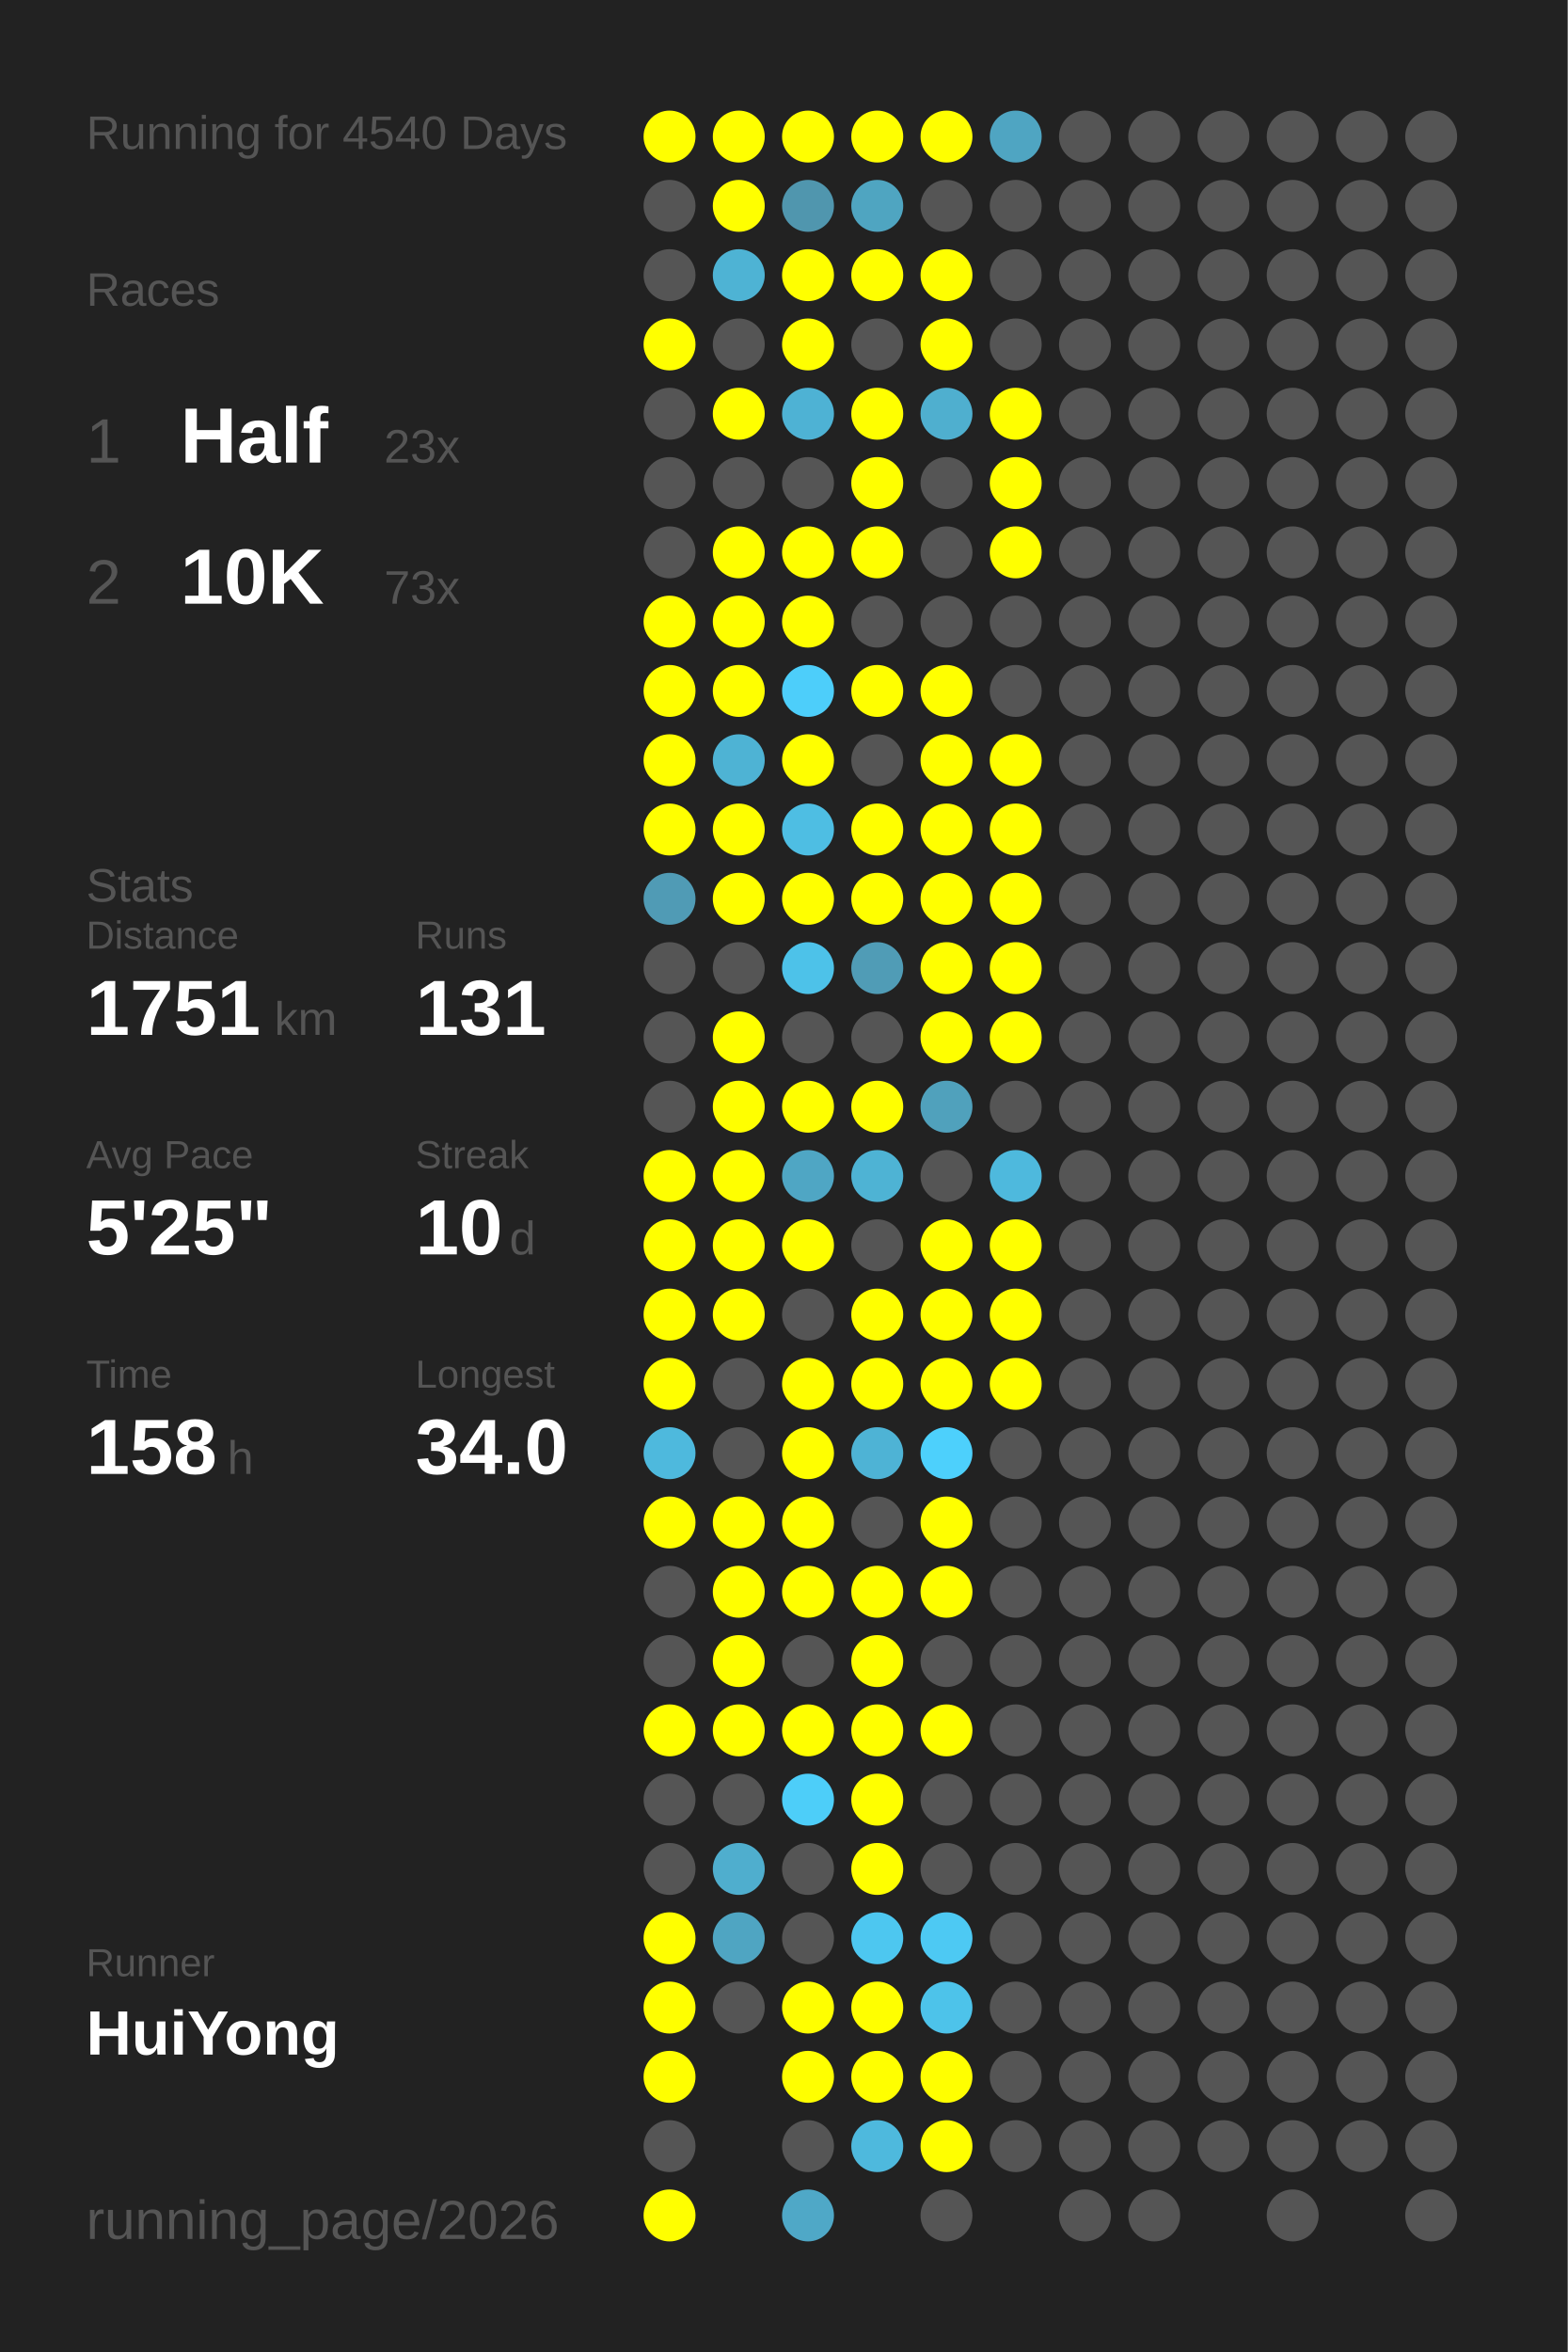
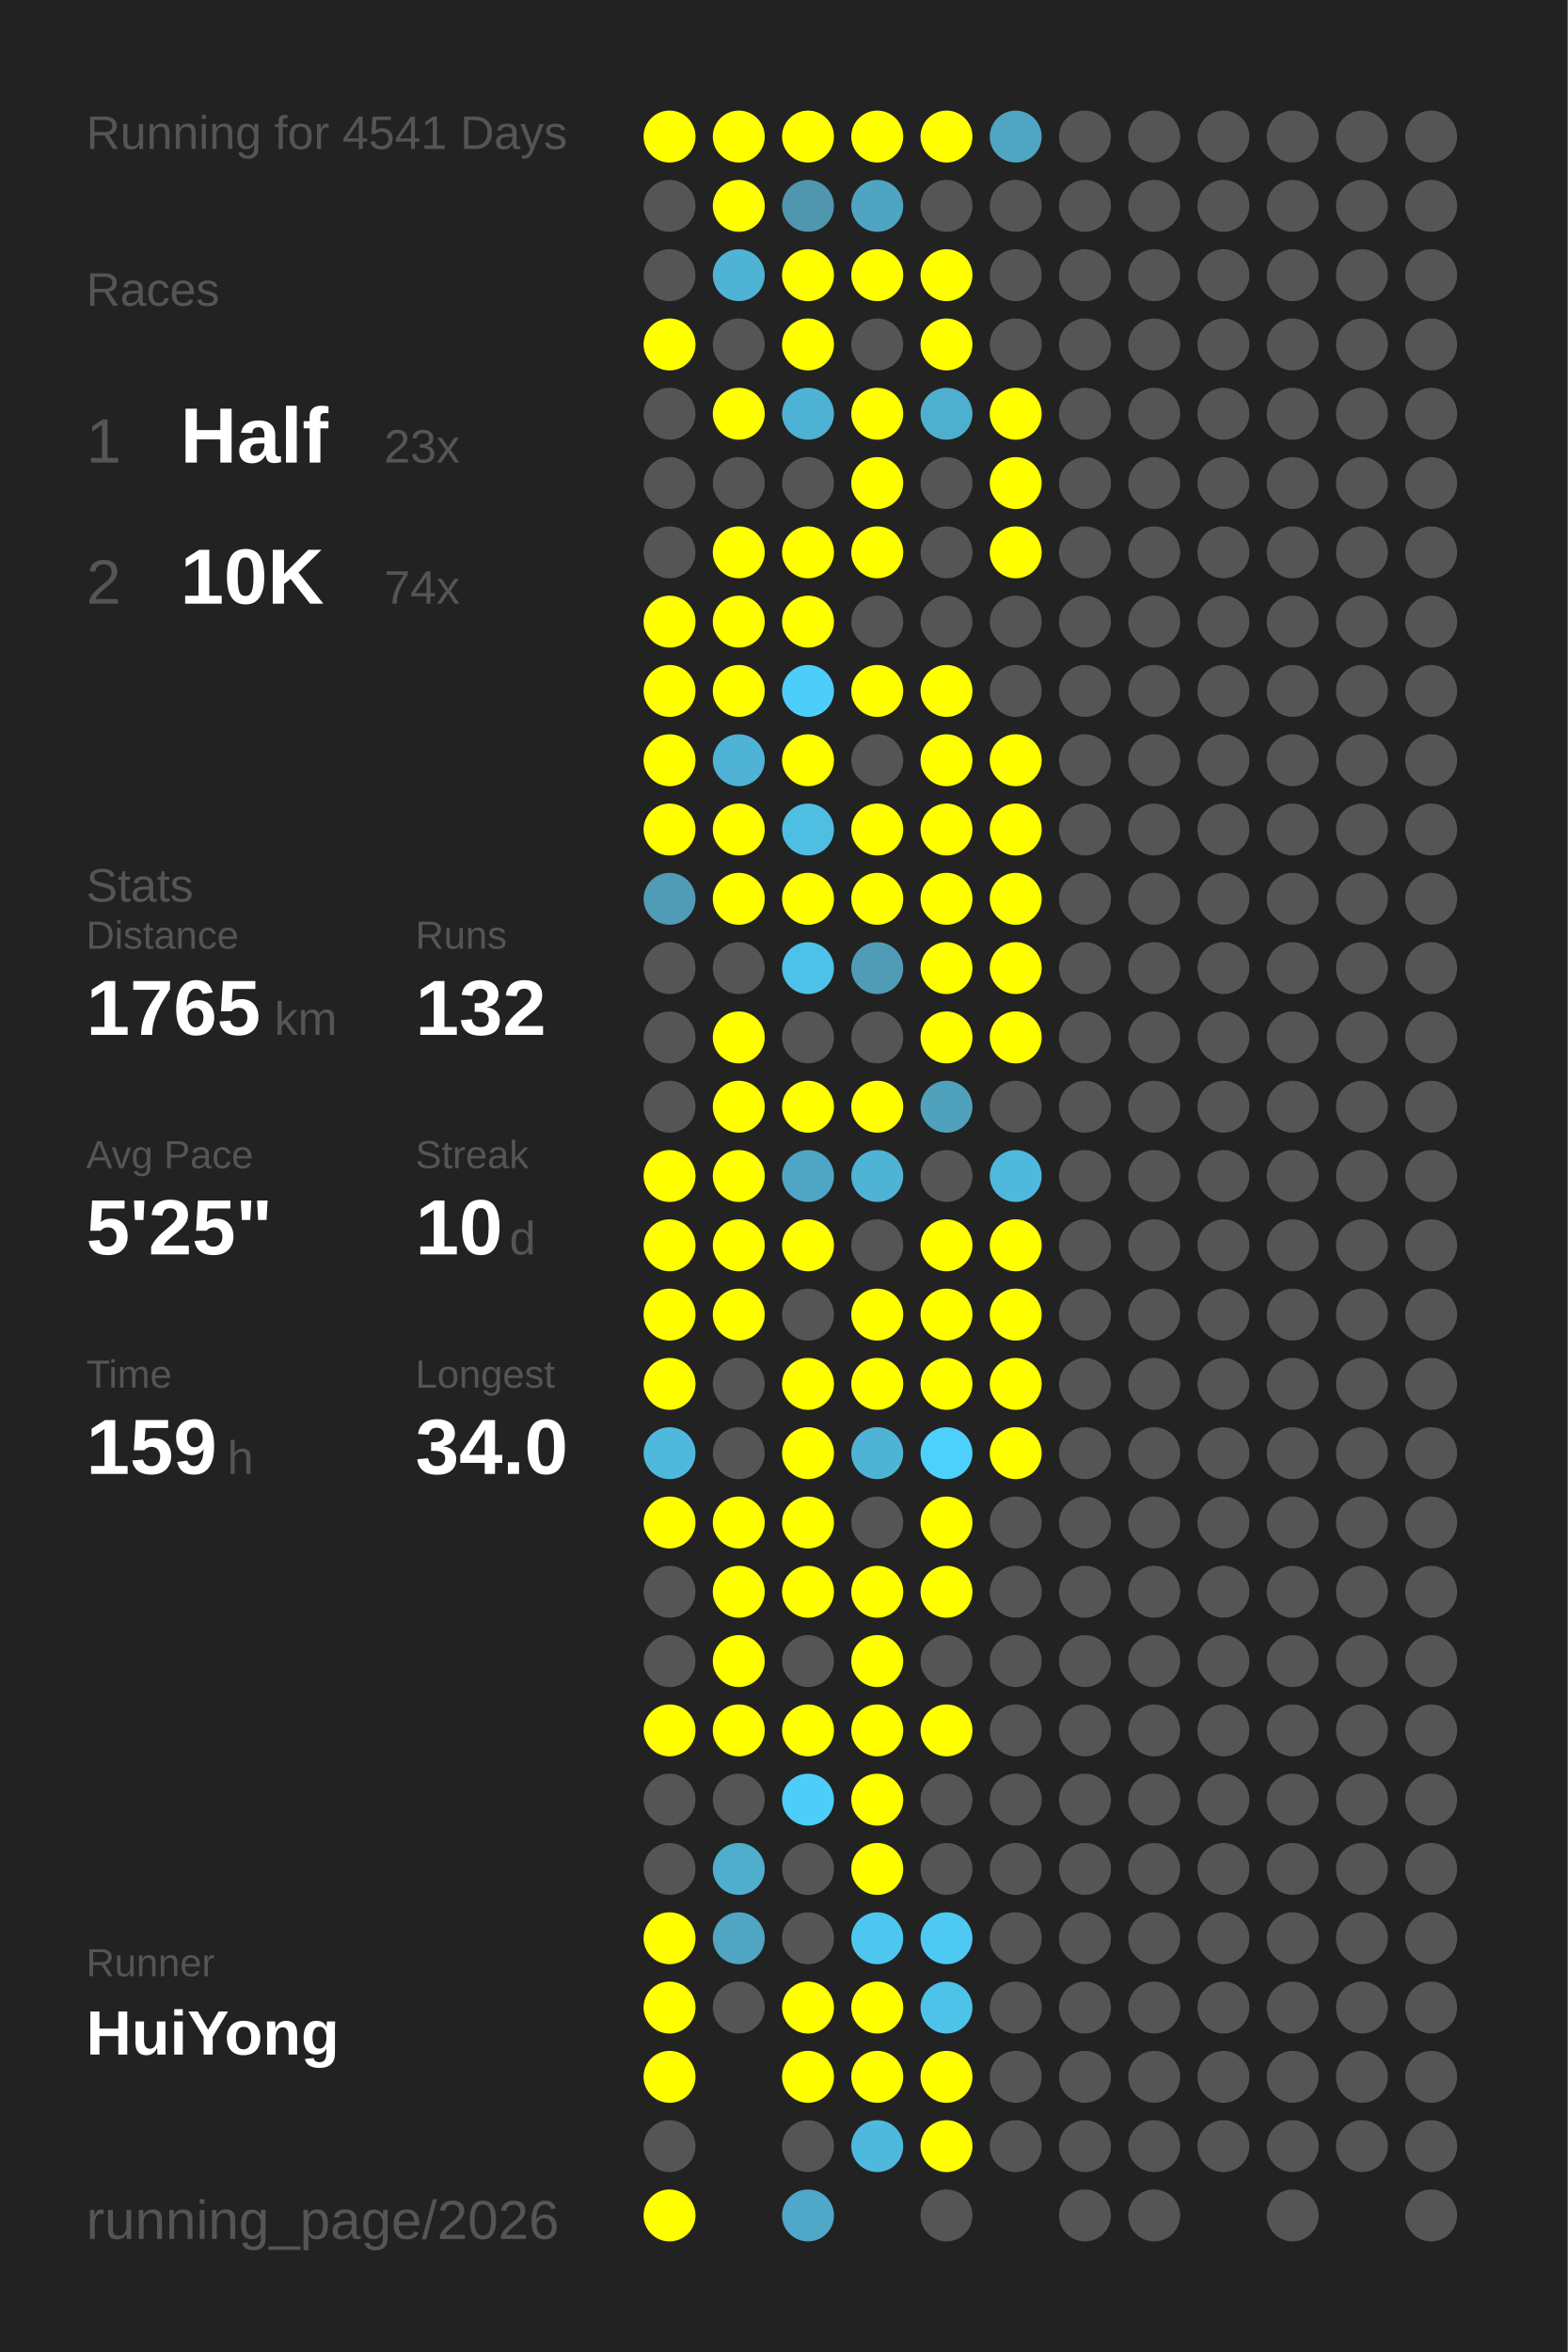
<svg xmlns="http://www.w3.org/2000/svg" baseProfile="full" height="300mm" version="1.1" viewBox="0,0,200,300" width="200mm">
  <defs />
  <rect fill="#222222" height="300" width="200" x="0" y="0" />
-   <text fill="#555555" style="font-size:6px; font-family:Arial;" x="11" y="19">Running for 4540 Days</text>
+   <text fill="#555555" style="font-size:6px; font-family:Arial;" x="11" y="19">Running for 4541 Days</text>
  <text fill="#555555" style="font-size:6px; font-family:Arial;" x="11" y="39">Races</text>
  <text fill="#555555" style="font-size:8px; font-family:Arial;" x="11" y="59">1</text>
  <text fill="#FFFFFF" style="font-size:10px; font-family:Arial; font-weight:bold;" x="23" y="59">Half</text>
  <text fill="#555555" style="font-size:6px; font-family:Arial;" x="49" y="59">23x</text>
  <text fill="#555555" style="font-size:8px; font-family:Arial;" x="11" y="77">2</text>
  <text fill="#FFFFFF" style="font-size:10px; font-family:Arial; font-weight:bold;" x="23" y="77">10K</text>
-   <text fill="#555555" style="font-size:6px; font-family:Arial;" x="49" y="77">73x</text>
+   <text fill="#555555" style="font-size:6px; font-family:Arial;" x="49" y="77">74x</text>
  <text fill="#555555" style="font-size:6px; font-family:Arial;" x="11" y="115">Stats</text>
  <text fill="#555555" style="font-size:5px; font-family:Arial;" x="11" y="121">Distance</text>
-   <text fill="#FFFFFF" style="font-size:10px; font-family:Arial; font-weight:bold;" x="11" y="132">1751</text>
+   <text fill="#FFFFFF" style="font-size:10px; font-family:Arial; font-weight:bold;" x="11" y="132">1765</text>
  <text fill="#555555" style="font-size:6px; font-family:Arial;" x="35" y="132">km</text>
  <text fill="#555555" style="font-size:5px; font-family:Arial;" x="53" y="121">Runs</text>
-   <text fill="#FFFFFF" style="font-size:10px; font-family:Arial; font-weight:bold;" x="53" y="132">131</text>
+   <text fill="#FFFFFF" style="font-size:10px; font-family:Arial; font-weight:bold;" x="53" y="132">132</text>
  <text fill="#555555" style="font-size:5px; font-family:Arial;" x="11" y="149">Avg Pace</text>
  <text fill="#FFFFFF" style="font-size:10px; font-family:Arial; font-weight:bold;" x="11" y="160">5'25"</text>
  <text fill="#555555" style="font-size:5px; font-family:Arial;" x="53" y="149">Streak</text>
  <text fill="#FFFFFF" style="font-size:10px; font-family:Arial; font-weight:bold;" x="53" y="160">10</text>
  <text fill="#555555" style="font-size:6px; font-family:Arial;" x="65" y="160">d</text>
  <text fill="#555555" style="font-size:5px; font-family:Arial;" x="11" y="177">Time</text>
-   <text fill="#FFFFFF" style="font-size:10px; font-family:Arial; font-weight:bold;" x="11" y="188">158</text>
+   <text fill="#FFFFFF" style="font-size:10px; font-family:Arial; font-weight:bold;" x="11" y="188">159</text>
  <text fill="#555555" style="font-size:6px; font-family:Arial;" x="29" y="188">h</text>
  <text fill="#555555" style="font-size:5px; font-family:Arial;" x="53" y="177">Longest</text>
  <text fill="#FFFFFF" style="font-size:10px; font-family:Arial; font-weight:bold;" x="53" y="188">34.0</text>
  <text fill="#555555" style="font-size:5px; font-family:Arial;" x="11" y="252.065">Runner</text>
  <text fill="#FFFFFF" style="font-size:8px; font-family:Arial; font-weight:bold;" x="11" y="262.065">HuiYong</text>
  <text fill="#555555" style="font-size:7px; font-family:Arial;" x="11" y="285.581">running_page/2026</text>
  <circle cx="85.417" cy="17.419" fill="#FFFF00" r="3.312" />
  <circle cx="85.417" cy="26.258" fill="#555555" r="3.312" />
  <circle cx="85.417" cy="35.097" fill="#555555" r="3.312" />
  <circle cx="85.417" cy="43.935" fill="#FFFF00" r="3.312" />
  <circle cx="85.417" cy="52.774" fill="#555555" r="3.312" />
  <circle cx="85.417" cy="61.613" fill="#555555" r="3.312" />
  <circle cx="85.417" cy="70.452" fill="#555555" r="3.312" />
  <circle cx="85.417" cy="79.29" fill="#FFFF00" r="3.312" />
  <circle cx="85.417" cy="88.129" fill="#FFFF00" r="3.312" />
  <circle cx="85.417" cy="96.968" fill="#FFFF00" r="3.312" />
  <circle cx="85.417" cy="105.806" fill="#FFFF00" r="3.312" />
  <circle cx="85.417" cy="114.645" fill="#509bb5" r="3.312" />
  <circle cx="85.417" cy="123.484" fill="#555555" r="3.312" />
  <circle cx="85.417" cy="132.323" fill="#555555" r="3.312" />
  <circle cx="85.417" cy="141.161" fill="#555555" r="3.312" />
  <circle cx="85.417" cy="150" fill="#FFFF00" r="3.312" />
  <circle cx="85.417" cy="158.839" fill="#FFFF00" r="3.312" />
  <circle cx="85.417" cy="167.677" fill="#FFFF00" r="3.312" />
  <circle cx="85.417" cy="176.516" fill="#FFFF00" r="3.312" />
  <circle cx="85.417" cy="185.355" fill="#4eb9dd" r="3.312" />
  <circle cx="85.417" cy="194.194" fill="#FFFF00" r="3.312" />
  <circle cx="85.417" cy="203.032" fill="#555555" r="3.312" />
  <circle cx="85.417" cy="211.871" fill="#555555" r="3.312" />
  <circle cx="85.417" cy="220.71" fill="#FFFF00" r="3.312" />
  <circle cx="85.417" cy="229.548" fill="#555555" r="3.312" />
  <circle cx="85.417" cy="238.387" fill="#555555" r="3.312" />
  <circle cx="85.417" cy="247.226" fill="#FFFF00" r="3.312" />
  <circle cx="85.417" cy="256.065" fill="#FFFF00" r="3.312" />
  <circle cx="85.417" cy="264.903" fill="#FFFF00" r="3.312" />
  <circle cx="85.417" cy="273.742" fill="#555555" r="3.312" />
  <circle cx="85.417" cy="282.581" fill="#FFFF00" r="3.312" />
  <circle cx="94.25" cy="17.419" fill="#FFFF00" r="3.312" />
  <circle cx="94.25" cy="26.258" fill="#FFFF00" r="3.312" />
  <circle cx="94.25" cy="35.097" fill="#4eb3d4" r="3.312" />
  <circle cx="94.25" cy="43.935" fill="#555555" r="3.312" />
  <circle cx="94.25" cy="52.774" fill="#FFFF00" r="3.312" />
  <circle cx="94.25" cy="61.613" fill="#555555" r="3.312" />
  <circle cx="94.25" cy="70.452" fill="#FFFF00" r="3.312" />
  <circle cx="94.25" cy="79.29" fill="#FFFF00" r="3.312" />
  <circle cx="94.25" cy="88.129" fill="#FFFF00" r="3.312" />
  <circle cx="94.25" cy="96.968" fill="#4eb3d4" r="3.312" />
  <circle cx="94.25" cy="105.806" fill="#FFFF00" r="3.312" />
  <circle cx="94.25" cy="114.645" fill="#FFFF00" r="3.312" />
  <circle cx="94.25" cy="123.484" fill="#555555" r="3.312" />
  <circle cx="94.25" cy="132.323" fill="#FFFF00" r="3.312" />
  <circle cx="94.25" cy="141.161" fill="#FFFF00" r="3.312" />
  <circle cx="94.25" cy="150" fill="#FFFF00" r="3.312" />
  <circle cx="94.25" cy="158.839" fill="#FFFF00" r="3.312" />
  <circle cx="94.25" cy="167.677" fill="#FFFF00" r="3.312" />
  <circle cx="94.25" cy="176.516" fill="#555555" r="3.312" />
  <circle cx="94.25" cy="185.355" fill="#555555" r="3.312" />
  <circle cx="94.25" cy="194.194" fill="#FFFF00" r="3.312" />
  <circle cx="94.25" cy="203.032" fill="#FFFF00" r="3.312" />
  <circle cx="94.25" cy="211.871" fill="#FFFF00" r="3.312" />
  <circle cx="94.25" cy="220.71" fill="#FFFF00" r="3.312" />
  <circle cx="94.25" cy="229.548" fill="#555555" r="3.312" />
  <circle cx="94.25" cy="238.387" fill="#4faece" r="3.312" />
  <circle cx="94.25" cy="247.226" fill="#4fa5c2" r="3.312" />
  <circle cx="94.25" cy="256.065" fill="#555555" r="3.312" />
  <circle cx="103.083" cy="17.419" fill="#FFFF00" r="3.312" />
  <circle cx="103.083" cy="26.258" fill="#5096ae" r="3.312" />
  <circle cx="103.083" cy="35.097" fill="#FFFF00" r="3.312" />
  <circle cx="103.083" cy="43.935" fill="#FFFF00" r="3.312" />
  <circle cx="103.083" cy="52.774" fill="#4eb2d4" r="3.312" />
  <circle cx="103.083" cy="61.613" fill="#555555" r="3.312" />
  <circle cx="103.083" cy="70.452" fill="#FFFF00" r="3.312" />
  <circle cx="103.083" cy="79.29" fill="#FFFF00" r="3.312" />
  <circle cx="103.083" cy="88.129" fill="#4dcefa" r="3.312" />
  <circle cx="103.083" cy="96.968" fill="#FFFF00" r="3.312" />
  <circle cx="103.083" cy="105.806" fill="#4ebee3" r="3.312" />
  <circle cx="103.083" cy="114.645" fill="#FFFF00" r="3.312" />
  <circle cx="103.083" cy="123.484" fill="#4dc2e9" r="3.312" />
  <circle cx="103.083" cy="132.323" fill="#555555" r="3.312" />
  <circle cx="103.083" cy="141.161" fill="#FFFF00" r="3.312" />
  <circle cx="103.083" cy="150" fill="#4fa6c4" r="3.312" />
  <circle cx="103.083" cy="158.839" fill="#FFFF00" r="3.312" />
  <circle cx="103.083" cy="167.677" fill="#555555" r="3.312" />
  <circle cx="103.083" cy="176.516" fill="#FFFF00" r="3.312" />
  <circle cx="103.083" cy="185.355" fill="#FFFF00" r="3.312" />
  <circle cx="103.083" cy="194.194" fill="#FFFF00" r="3.312" />
  <circle cx="103.083" cy="203.032" fill="#FFFF00" r="3.312" />
  <circle cx="103.083" cy="211.871" fill="#555555" r="3.312" />
  <circle cx="103.083" cy="220.71" fill="#FFFF00" r="3.312" />
  <circle cx="103.083" cy="229.548" fill="#4dcef9" r="3.312" />
  <circle cx="103.083" cy="238.387" fill="#555555" r="3.312" />
  <circle cx="103.083" cy="247.226" fill="#555555" r="3.312" />
  <circle cx="103.083" cy="256.065" fill="#FFFF00" r="3.312" />
  <circle cx="103.083" cy="264.903" fill="#FFFF00" r="3.312" />
  <circle cx="103.083" cy="273.742" fill="#555555" r="3.312" />
  <circle cx="103.083" cy="282.581" fill="#4fa8c7" r="3.312" />
  <circle cx="111.917" cy="17.419" fill="#FFFF00" r="3.312" />
  <circle cx="111.917" cy="26.258" fill="#4fa5c1" r="3.312" />
  <circle cx="111.917" cy="35.097" fill="#FFFF00" r="3.312" />
  <circle cx="111.917" cy="43.935" fill="#555555" r="3.312" />
  <circle cx="111.917" cy="52.774" fill="#FFFF00" r="3.312" />
  <circle cx="111.917" cy="61.613" fill="#FFFF00" r="3.312" />
  <circle cx="111.917" cy="70.452" fill="#FFFF00" r="3.312" />
  <circle cx="111.917" cy="79.29" fill="#555555" r="3.312" />
  <circle cx="111.917" cy="88.129" fill="#FFFF00" r="3.312" />
  <circle cx="111.917" cy="96.968" fill="#555555" r="3.312" />
  <circle cx="111.917" cy="105.806" fill="#FFFF00" r="3.312" />
  <circle cx="111.917" cy="114.645" fill="#FFFF00" r="3.312" />
  <circle cx="111.917" cy="123.484" fill="#509cb6" r="3.312" />
  <circle cx="111.917" cy="132.323" fill="#555555" r="3.312" />
  <circle cx="111.917" cy="141.161" fill="#FFFF00" r="3.312" />
  <circle cx="111.917" cy="150" fill="#4eb3d4" r="3.312" />
  <circle cx="111.917" cy="158.839" fill="#555555" r="3.312" />
  <circle cx="111.917" cy="167.677" fill="#FFFF00" r="3.312" />
  <circle cx="111.917" cy="176.516" fill="#FFFF00" r="3.312" />
  <circle cx="111.917" cy="185.355" fill="#4eb3d5" r="3.312" />
  <circle cx="111.917" cy="194.194" fill="#555555" r="3.312" />
  <circle cx="111.917" cy="203.032" fill="#FFFF00" r="3.312" />
  <circle cx="111.917" cy="211.871" fill="#FFFF00" r="3.312" />
  <circle cx="111.917" cy="220.71" fill="#FFFF00" r="3.312" />
  <circle cx="111.917" cy="229.548" fill="#FFFF00" r="3.312" />
  <circle cx="111.917" cy="238.387" fill="#FFFF00" r="3.312" />
  <circle cx="111.917" cy="247.226" fill="#4dc7f0" r="3.312" />
  <circle cx="111.917" cy="256.065" fill="#FFFF00" r="3.312" />
  <circle cx="111.917" cy="264.903" fill="#FFFF00" r="3.312" />
  <circle cx="111.917" cy="273.742" fill="#4eb9dd" r="3.312" />
  <circle cx="120.75" cy="17.419" fill="#FFFF00" r="3.312" />
  <circle cx="120.75" cy="26.258" fill="#555555" r="3.312" />
  <circle cx="120.75" cy="35.097" fill="#FFFF00" r="3.312" />
  <circle cx="120.75" cy="43.935" fill="#FFFF00" r="3.312" />
  <circle cx="120.75" cy="52.774" fill="#4fafcf" r="3.312" />
  <circle cx="120.75" cy="61.613" fill="#555555" r="3.312" />
  <circle cx="120.75" cy="70.452" fill="#555555" r="3.312" />
  <circle cx="120.75" cy="79.29" fill="#555555" r="3.312" />
  <circle cx="120.75" cy="88.129" fill="#FFFF00" r="3.312" />
  <circle cx="120.75" cy="96.968" fill="#FFFF00" r="3.312" />
  <circle cx="120.75" cy="105.806" fill="#FFFF00" r="3.312" />
  <circle cx="120.75" cy="114.645" fill="#FFFF00" r="3.312" />
  <circle cx="120.75" cy="123.484" fill="#FFFF00" r="3.312" />
  <circle cx="120.75" cy="132.323" fill="#FFFF00" r="3.312" />
  <circle cx="120.75" cy="141.161" fill="#50a1bc" r="3.312" />
  <circle cx="120.75" cy="150" fill="#555555" r="3.312" />
  <circle cx="120.75" cy="158.839" fill="#FFFF00" r="3.312" />
  <circle cx="120.75" cy="167.677" fill="#FFFF00" r="3.312" />
  <circle cx="120.75" cy="176.516" fill="#FFFF00" r="3.312" />
  <circle cx="120.75" cy="185.355" fill="#4dd0fc" r="3.312" />
  <circle cx="120.75" cy="194.194" fill="#FFFF00" r="3.312" />
  <circle cx="120.75" cy="203.032" fill="#FFFF00" r="3.312" />
  <circle cx="120.75" cy="211.871" fill="#555555" r="3.312" />
  <circle cx="120.75" cy="220.71" fill="#FFFF00" r="3.312" />
  <circle cx="120.75" cy="229.548" fill="#555555" r="3.312" />
  <circle cx="120.75" cy="238.387" fill="#555555" r="3.312" />
  <circle cx="120.75" cy="247.226" fill="#4dc9f3" r="3.312" />
  <circle cx="120.75" cy="256.065" fill="#4dc3ea" r="3.312" />
  <circle cx="120.75" cy="264.903" fill="#FFFF00" r="3.312" />
  <circle cx="120.75" cy="273.742" fill="#FFFF00" r="3.312" />
  <circle cx="120.75" cy="282.581" fill="#555555" r="3.312" />
  <circle cx="129.583" cy="17.419" fill="#4fa5c2" r="3.312" />
  <circle cx="129.583" cy="26.258" fill="#555555" r="3.312" />
  <circle cx="129.583" cy="35.097" fill="#555555" r="3.312" />
  <circle cx="129.583" cy="43.935" fill="#555555" r="3.312" />
  <circle cx="129.583" cy="52.774" fill="#FFFF00" r="3.312" />
  <circle cx="129.583" cy="61.613" fill="#FFFF00" r="3.312" />
  <circle cx="129.583" cy="70.452" fill="#FFFF00" r="3.312" />
  <circle cx="129.583" cy="79.29" fill="#555555" r="3.312" />
  <circle cx="129.583" cy="88.129" fill="#555555" r="3.312" />
  <circle cx="129.583" cy="96.968" fill="#FFFF00" r="3.312" />
  <circle cx="129.583" cy="105.806" fill="#FFFF00" r="3.312" />
  <circle cx="129.583" cy="114.645" fill="#FFFF00" r="3.312" />
  <circle cx="129.583" cy="123.484" fill="#FFFF00" r="3.312" />
  <circle cx="129.583" cy="132.323" fill="#FFFF00" r="3.312" />
  <circle cx="129.583" cy="141.161" fill="#555555" r="3.312" />
  <circle cx="129.583" cy="150" fill="#4eb9dd" r="3.312" />
  <circle cx="129.583" cy="158.839" fill="#FFFF00" r="3.312" />
  <circle cx="129.583" cy="167.677" fill="#FFFF00" r="3.312" />
  <circle cx="129.583" cy="176.516" fill="#FFFF00" r="3.312" />
-   <circle cx="129.583" cy="185.355" fill="#555555" r="3.312" />
+   <circle cx="129.583" cy="185.355" fill="#FFFF00" r="3.312" />
  <circle cx="129.583" cy="194.194" fill="#555555" r="3.312" />
  <circle cx="129.583" cy="203.032" fill="#555555" r="3.312" />
  <circle cx="129.583" cy="211.871" fill="#555555" r="3.312" />
  <circle cx="129.583" cy="220.71" fill="#555555" r="3.312" />
  <circle cx="129.583" cy="229.548" fill="#555555" r="3.312" />
  <circle cx="129.583" cy="238.387" fill="#555555" r="3.312" />
  <circle cx="129.583" cy="247.226" fill="#555555" r="3.312" />
  <circle cx="129.583" cy="256.065" fill="#555555" r="3.312" />
  <circle cx="129.583" cy="264.903" fill="#555555" r="3.312" />
  <circle cx="129.583" cy="273.742" fill="#555555" r="3.312" />
  <circle cx="138.417" cy="17.419" fill="#555555" r="3.312" />
  <circle cx="138.417" cy="26.258" fill="#555555" r="3.312" />
  <circle cx="138.417" cy="35.097" fill="#555555" r="3.312" />
  <circle cx="138.417" cy="43.935" fill="#555555" r="3.312" />
  <circle cx="138.417" cy="52.774" fill="#555555" r="3.312" />
  <circle cx="138.417" cy="61.613" fill="#555555" r="3.312" />
  <circle cx="138.417" cy="70.452" fill="#555555" r="3.312" />
  <circle cx="138.417" cy="79.29" fill="#555555" r="3.312" />
  <circle cx="138.417" cy="88.129" fill="#555555" r="3.312" />
  <circle cx="138.417" cy="96.968" fill="#555555" r="3.312" />
  <circle cx="138.417" cy="105.806" fill="#555555" r="3.312" />
  <circle cx="138.417" cy="114.645" fill="#555555" r="3.312" />
  <circle cx="138.417" cy="123.484" fill="#555555" r="3.312" />
  <circle cx="138.417" cy="132.323" fill="#555555" r="3.312" />
  <circle cx="138.417" cy="141.161" fill="#555555" r="3.312" />
  <circle cx="138.417" cy="150" fill="#555555" r="3.312" />
  <circle cx="138.417" cy="158.839" fill="#555555" r="3.312" />
  <circle cx="138.417" cy="167.677" fill="#555555" r="3.312" />
  <circle cx="138.417" cy="176.516" fill="#555555" r="3.312" />
  <circle cx="138.417" cy="185.355" fill="#555555" r="3.312" />
  <circle cx="138.417" cy="194.194" fill="#555555" r="3.312" />
  <circle cx="138.417" cy="203.032" fill="#555555" r="3.312" />
  <circle cx="138.417" cy="211.871" fill="#555555" r="3.312" />
  <circle cx="138.417" cy="220.71" fill="#555555" r="3.312" />
  <circle cx="138.417" cy="229.548" fill="#555555" r="3.312" />
  <circle cx="138.417" cy="238.387" fill="#555555" r="3.312" />
  <circle cx="138.417" cy="247.226" fill="#555555" r="3.312" />
  <circle cx="138.417" cy="256.065" fill="#555555" r="3.312" />
  <circle cx="138.417" cy="264.903" fill="#555555" r="3.312" />
  <circle cx="138.417" cy="273.742" fill="#555555" r="3.312" />
  <circle cx="138.417" cy="282.581" fill="#555555" r="3.312" />
  <circle cx="147.25" cy="17.419" fill="#555555" r="3.312" />
  <circle cx="147.25" cy="26.258" fill="#555555" r="3.312" />
  <circle cx="147.25" cy="35.097" fill="#555555" r="3.312" />
  <circle cx="147.25" cy="43.935" fill="#555555" r="3.312" />
  <circle cx="147.25" cy="52.774" fill="#555555" r="3.312" />
  <circle cx="147.25" cy="61.613" fill="#555555" r="3.312" />
  <circle cx="147.25" cy="70.452" fill="#555555" r="3.312" />
  <circle cx="147.25" cy="79.29" fill="#555555" r="3.312" />
  <circle cx="147.25" cy="88.129" fill="#555555" r="3.312" />
  <circle cx="147.25" cy="96.968" fill="#555555" r="3.312" />
  <circle cx="147.25" cy="105.806" fill="#555555" r="3.312" />
  <circle cx="147.25" cy="114.645" fill="#555555" r="3.312" />
  <circle cx="147.25" cy="123.484" fill="#555555" r="3.312" />
  <circle cx="147.25" cy="132.323" fill="#555555" r="3.312" />
  <circle cx="147.25" cy="141.161" fill="#555555" r="3.312" />
  <circle cx="147.25" cy="150" fill="#555555" r="3.312" />
  <circle cx="147.25" cy="158.839" fill="#555555" r="3.312" />
  <circle cx="147.25" cy="167.677" fill="#555555" r="3.312" />
  <circle cx="147.25" cy="176.516" fill="#555555" r="3.312" />
  <circle cx="147.25" cy="185.355" fill="#555555" r="3.312" />
  <circle cx="147.25" cy="194.194" fill="#555555" r="3.312" />
  <circle cx="147.25" cy="203.032" fill="#555555" r="3.312" />
  <circle cx="147.25" cy="211.871" fill="#555555" r="3.312" />
  <circle cx="147.25" cy="220.71" fill="#555555" r="3.312" />
  <circle cx="147.25" cy="229.548" fill="#555555" r="3.312" />
  <circle cx="147.25" cy="238.387" fill="#555555" r="3.312" />
  <circle cx="147.25" cy="247.226" fill="#555555" r="3.312" />
  <circle cx="147.25" cy="256.065" fill="#555555" r="3.312" />
  <circle cx="147.25" cy="264.903" fill="#555555" r="3.312" />
  <circle cx="147.25" cy="273.742" fill="#555555" r="3.312" />
  <circle cx="147.25" cy="282.581" fill="#555555" r="3.312" />
  <circle cx="156.083" cy="17.419" fill="#555555" r="3.312" />
  <circle cx="156.083" cy="26.258" fill="#555555" r="3.312" />
  <circle cx="156.083" cy="35.097" fill="#555555" r="3.312" />
  <circle cx="156.083" cy="43.935" fill="#555555" r="3.312" />
  <circle cx="156.083" cy="52.774" fill="#555555" r="3.312" />
  <circle cx="156.083" cy="61.613" fill="#555555" r="3.312" />
  <circle cx="156.083" cy="70.452" fill="#555555" r="3.312" />
  <circle cx="156.083" cy="79.29" fill="#555555" r="3.312" />
  <circle cx="156.083" cy="88.129" fill="#555555" r="3.312" />
  <circle cx="156.083" cy="96.968" fill="#555555" r="3.312" />
  <circle cx="156.083" cy="105.806" fill="#555555" r="3.312" />
  <circle cx="156.083" cy="114.645" fill="#555555" r="3.312" />
  <circle cx="156.083" cy="123.484" fill="#555555" r="3.312" />
  <circle cx="156.083" cy="132.323" fill="#555555" r="3.312" />
  <circle cx="156.083" cy="141.161" fill="#555555" r="3.312" />
  <circle cx="156.083" cy="150" fill="#555555" r="3.312" />
  <circle cx="156.083" cy="158.839" fill="#555555" r="3.312" />
  <circle cx="156.083" cy="167.677" fill="#555555" r="3.312" />
  <circle cx="156.083" cy="176.516" fill="#555555" r="3.312" />
  <circle cx="156.083" cy="185.355" fill="#555555" r="3.312" />
  <circle cx="156.083" cy="194.194" fill="#555555" r="3.312" />
  <circle cx="156.083" cy="203.032" fill="#555555" r="3.312" />
  <circle cx="156.083" cy="211.871" fill="#555555" r="3.312" />
  <circle cx="156.083" cy="220.71" fill="#555555" r="3.312" />
  <circle cx="156.083" cy="229.548" fill="#555555" r="3.312" />
  <circle cx="156.083" cy="238.387" fill="#555555" r="3.312" />
  <circle cx="156.083" cy="247.226" fill="#555555" r="3.312" />
  <circle cx="156.083" cy="256.065" fill="#555555" r="3.312" />
  <circle cx="156.083" cy="264.903" fill="#555555" r="3.312" />
  <circle cx="156.083" cy="273.742" fill="#555555" r="3.312" />
  <circle cx="164.917" cy="17.419" fill="#555555" r="3.312" />
  <circle cx="164.917" cy="26.258" fill="#555555" r="3.312" />
  <circle cx="164.917" cy="35.097" fill="#555555" r="3.312" />
  <circle cx="164.917" cy="43.935" fill="#555555" r="3.312" />
  <circle cx="164.917" cy="52.774" fill="#555555" r="3.312" />
  <circle cx="164.917" cy="61.613" fill="#555555" r="3.312" />
  <circle cx="164.917" cy="70.452" fill="#555555" r="3.312" />
  <circle cx="164.917" cy="79.29" fill="#555555" r="3.312" />
  <circle cx="164.917" cy="88.129" fill="#555555" r="3.312" />
  <circle cx="164.917" cy="96.968" fill="#555555" r="3.312" />
  <circle cx="164.917" cy="105.806" fill="#555555" r="3.312" />
  <circle cx="164.917" cy="114.645" fill="#555555" r="3.312" />
  <circle cx="164.917" cy="123.484" fill="#555555" r="3.312" />
  <circle cx="164.917" cy="132.323" fill="#555555" r="3.312" />
  <circle cx="164.917" cy="141.161" fill="#555555" r="3.312" />
  <circle cx="164.917" cy="150" fill="#555555" r="3.312" />
  <circle cx="164.917" cy="158.839" fill="#555555" r="3.312" />
  <circle cx="164.917" cy="167.677" fill="#555555" r="3.312" />
  <circle cx="164.917" cy="176.516" fill="#555555" r="3.312" />
  <circle cx="164.917" cy="185.355" fill="#555555" r="3.312" />
  <circle cx="164.917" cy="194.194" fill="#555555" r="3.312" />
  <circle cx="164.917" cy="203.032" fill="#555555" r="3.312" />
  <circle cx="164.917" cy="211.871" fill="#555555" r="3.312" />
  <circle cx="164.917" cy="220.71" fill="#555555" r="3.312" />
  <circle cx="164.917" cy="229.548" fill="#555555" r="3.312" />
  <circle cx="164.917" cy="238.387" fill="#555555" r="3.312" />
  <circle cx="164.917" cy="247.226" fill="#555555" r="3.312" />
  <circle cx="164.917" cy="256.065" fill="#555555" r="3.312" />
  <circle cx="164.917" cy="264.903" fill="#555555" r="3.312" />
  <circle cx="164.917" cy="273.742" fill="#555555" r="3.312" />
  <circle cx="164.917" cy="282.581" fill="#555555" r="3.312" />
  <circle cx="173.75" cy="17.419" fill="#555555" r="3.312" />
  <circle cx="173.75" cy="26.258" fill="#555555" r="3.312" />
  <circle cx="173.75" cy="35.097" fill="#555555" r="3.312" />
  <circle cx="173.75" cy="43.935" fill="#555555" r="3.312" />
  <circle cx="173.75" cy="52.774" fill="#555555" r="3.312" />
  <circle cx="173.75" cy="61.613" fill="#555555" r="3.312" />
  <circle cx="173.75" cy="70.452" fill="#555555" r="3.312" />
  <circle cx="173.75" cy="79.29" fill="#555555" r="3.312" />
  <circle cx="173.75" cy="88.129" fill="#555555" r="3.312" />
  <circle cx="173.75" cy="96.968" fill="#555555" r="3.312" />
  <circle cx="173.75" cy="105.806" fill="#555555" r="3.312" />
  <circle cx="173.75" cy="114.645" fill="#555555" r="3.312" />
  <circle cx="173.75" cy="123.484" fill="#555555" r="3.312" />
  <circle cx="173.75" cy="132.323" fill="#555555" r="3.312" />
  <circle cx="173.75" cy="141.161" fill="#555555" r="3.312" />
  <circle cx="173.75" cy="150" fill="#555555" r="3.312" />
  <circle cx="173.75" cy="158.839" fill="#555555" r="3.312" />
  <circle cx="173.75" cy="167.677" fill="#555555" r="3.312" />
  <circle cx="173.75" cy="176.516" fill="#555555" r="3.312" />
  <circle cx="173.75" cy="185.355" fill="#555555" r="3.312" />
  <circle cx="173.75" cy="194.194" fill="#555555" r="3.312" />
  <circle cx="173.75" cy="203.032" fill="#555555" r="3.312" />
  <circle cx="173.75" cy="211.871" fill="#555555" r="3.312" />
  <circle cx="173.75" cy="220.71" fill="#555555" r="3.312" />
  <circle cx="173.75" cy="229.548" fill="#555555" r="3.312" />
  <circle cx="173.75" cy="238.387" fill="#555555" r="3.312" />
  <circle cx="173.75" cy="247.226" fill="#555555" r="3.312" />
  <circle cx="173.75" cy="256.065" fill="#555555" r="3.312" />
  <circle cx="173.75" cy="264.903" fill="#555555" r="3.312" />
  <circle cx="173.75" cy="273.742" fill="#555555" r="3.312" />
  <circle cx="182.583" cy="17.419" fill="#555555" r="3.312" />
  <circle cx="182.583" cy="26.258" fill="#555555" r="3.312" />
  <circle cx="182.583" cy="35.097" fill="#555555" r="3.312" />
  <circle cx="182.583" cy="43.935" fill="#555555" r="3.312" />
  <circle cx="182.583" cy="52.774" fill="#555555" r="3.312" />
  <circle cx="182.583" cy="61.613" fill="#555555" r="3.312" />
  <circle cx="182.583" cy="70.452" fill="#555555" r="3.312" />
  <circle cx="182.583" cy="79.29" fill="#555555" r="3.312" />
  <circle cx="182.583" cy="88.129" fill="#555555" r="3.312" />
  <circle cx="182.583" cy="96.968" fill="#555555" r="3.312" />
  <circle cx="182.583" cy="105.806" fill="#555555" r="3.312" />
  <circle cx="182.583" cy="114.645" fill="#555555" r="3.312" />
  <circle cx="182.583" cy="123.484" fill="#555555" r="3.312" />
  <circle cx="182.583" cy="132.323" fill="#555555" r="3.312" />
  <circle cx="182.583" cy="141.161" fill="#555555" r="3.312" />
  <circle cx="182.583" cy="150" fill="#555555" r="3.312" />
  <circle cx="182.583" cy="158.839" fill="#555555" r="3.312" />
  <circle cx="182.583" cy="167.677" fill="#555555" r="3.312" />
  <circle cx="182.583" cy="176.516" fill="#555555" r="3.312" />
  <circle cx="182.583" cy="185.355" fill="#555555" r="3.312" />
  <circle cx="182.583" cy="194.194" fill="#555555" r="3.312" />
  <circle cx="182.583" cy="203.032" fill="#555555" r="3.312" />
  <circle cx="182.583" cy="211.871" fill="#555555" r="3.312" />
  <circle cx="182.583" cy="220.71" fill="#555555" r="3.312" />
  <circle cx="182.583" cy="229.548" fill="#555555" r="3.312" />
  <circle cx="182.583" cy="238.387" fill="#555555" r="3.312" />
  <circle cx="182.583" cy="247.226" fill="#555555" r="3.312" />
  <circle cx="182.583" cy="256.065" fill="#555555" r="3.312" />
  <circle cx="182.583" cy="264.903" fill="#555555" r="3.312" />
  <circle cx="182.583" cy="273.742" fill="#555555" r="3.312" />
  <circle cx="182.583" cy="282.581" fill="#555555" r="3.312" />
</svg>
